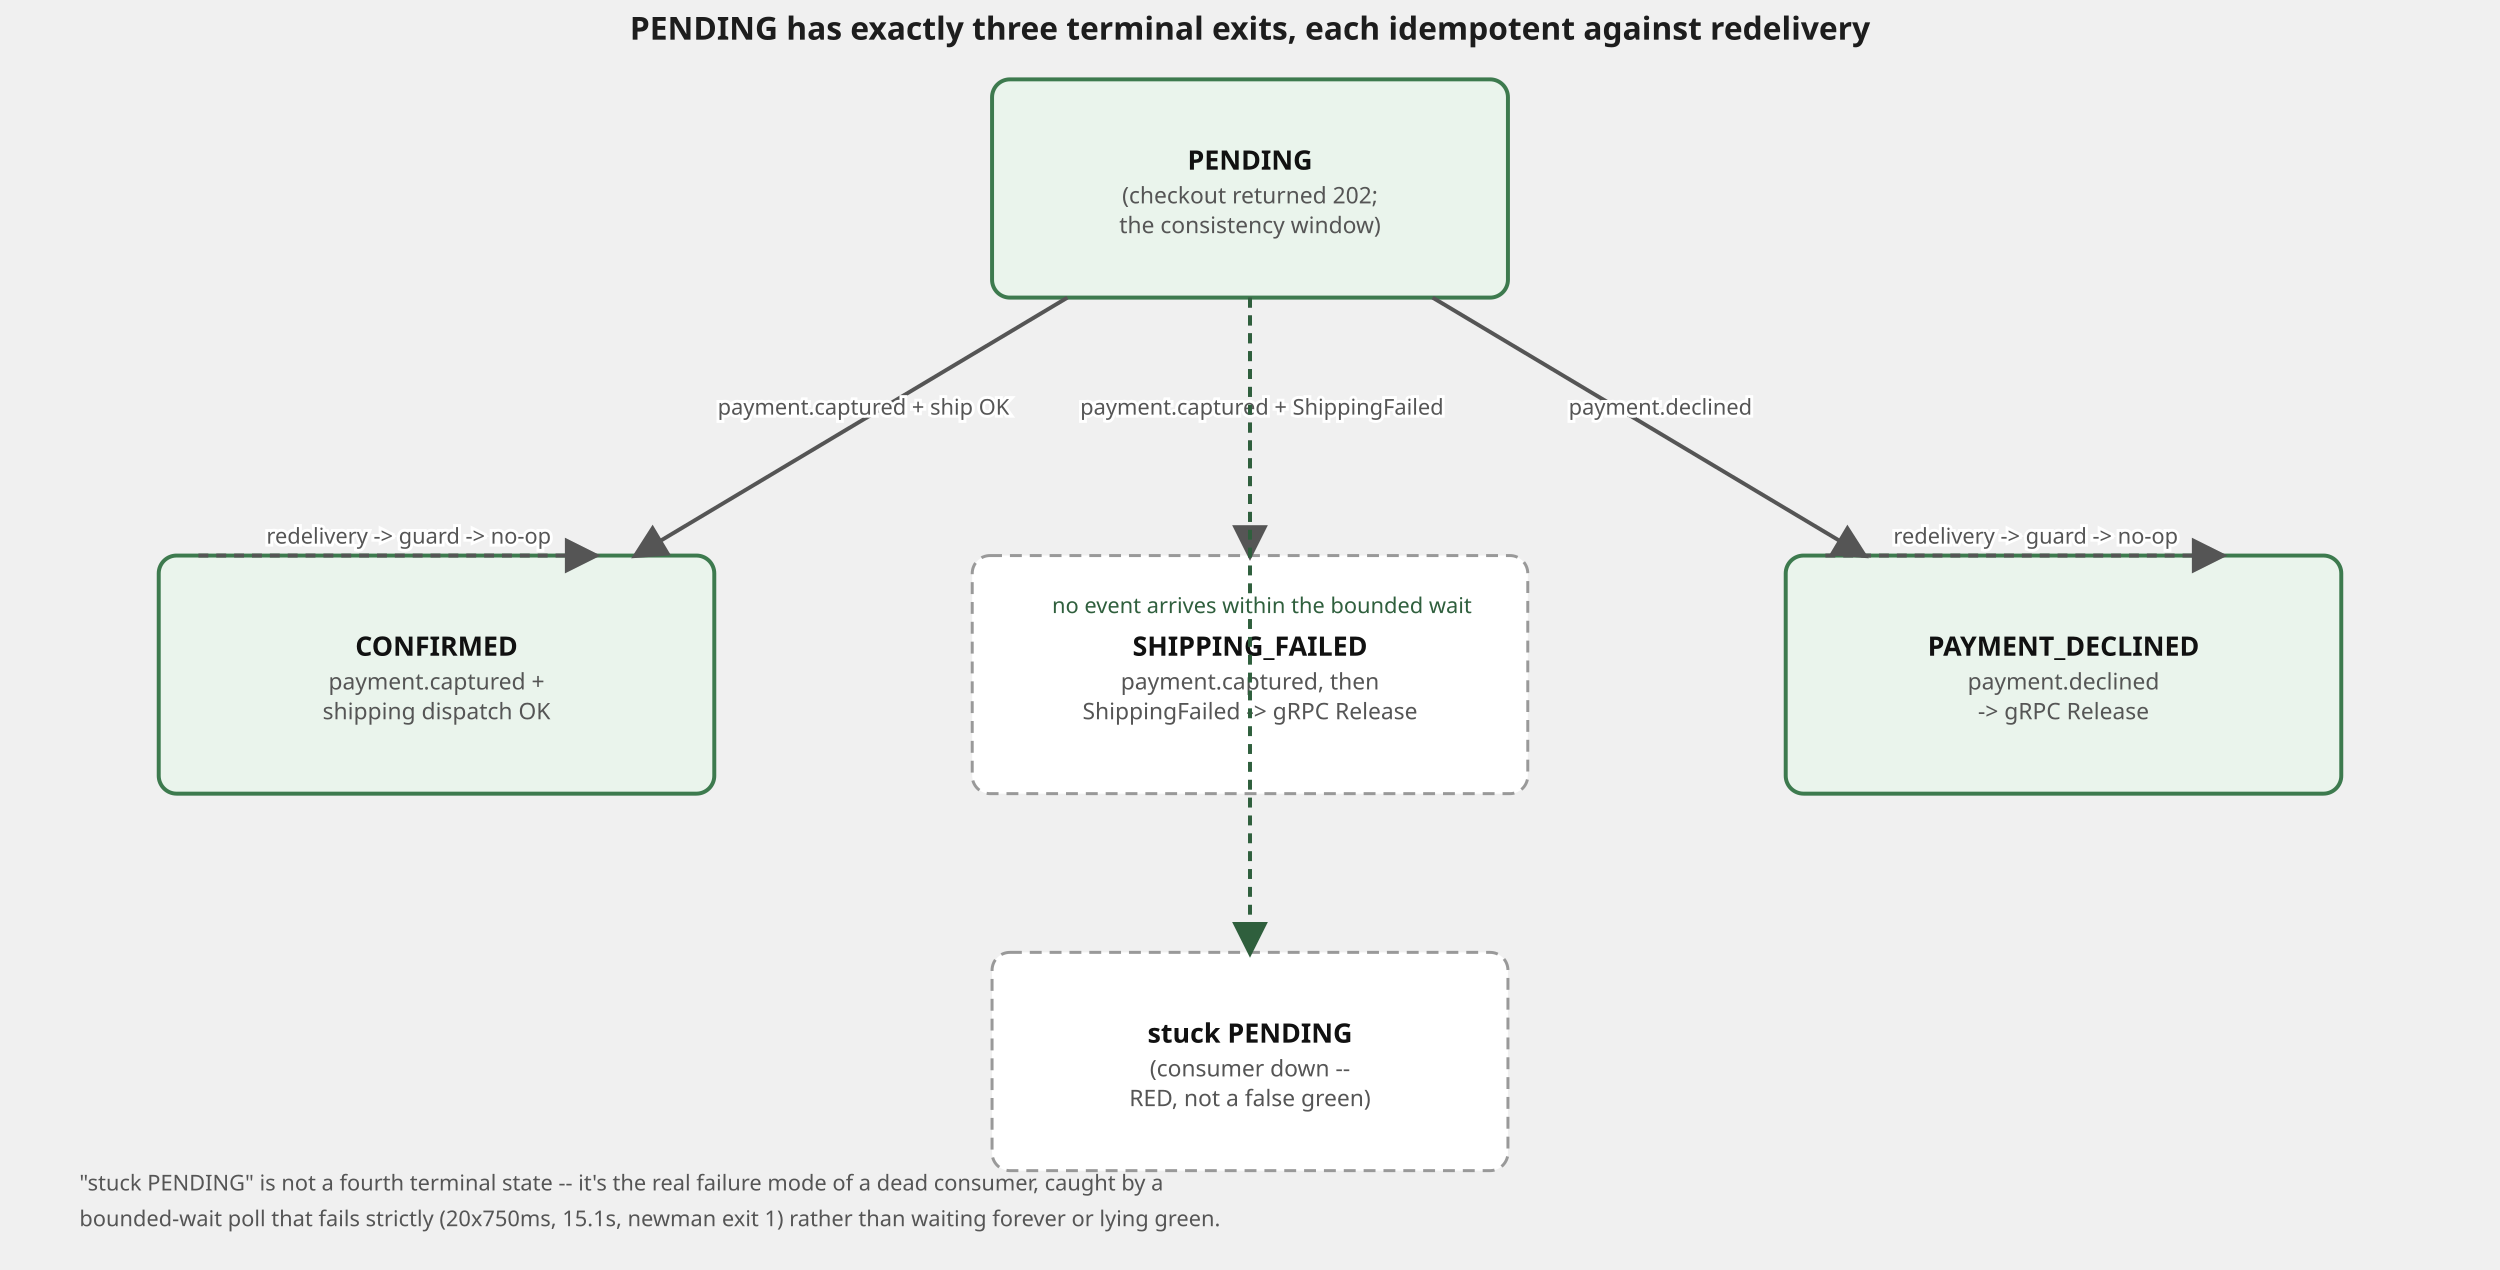
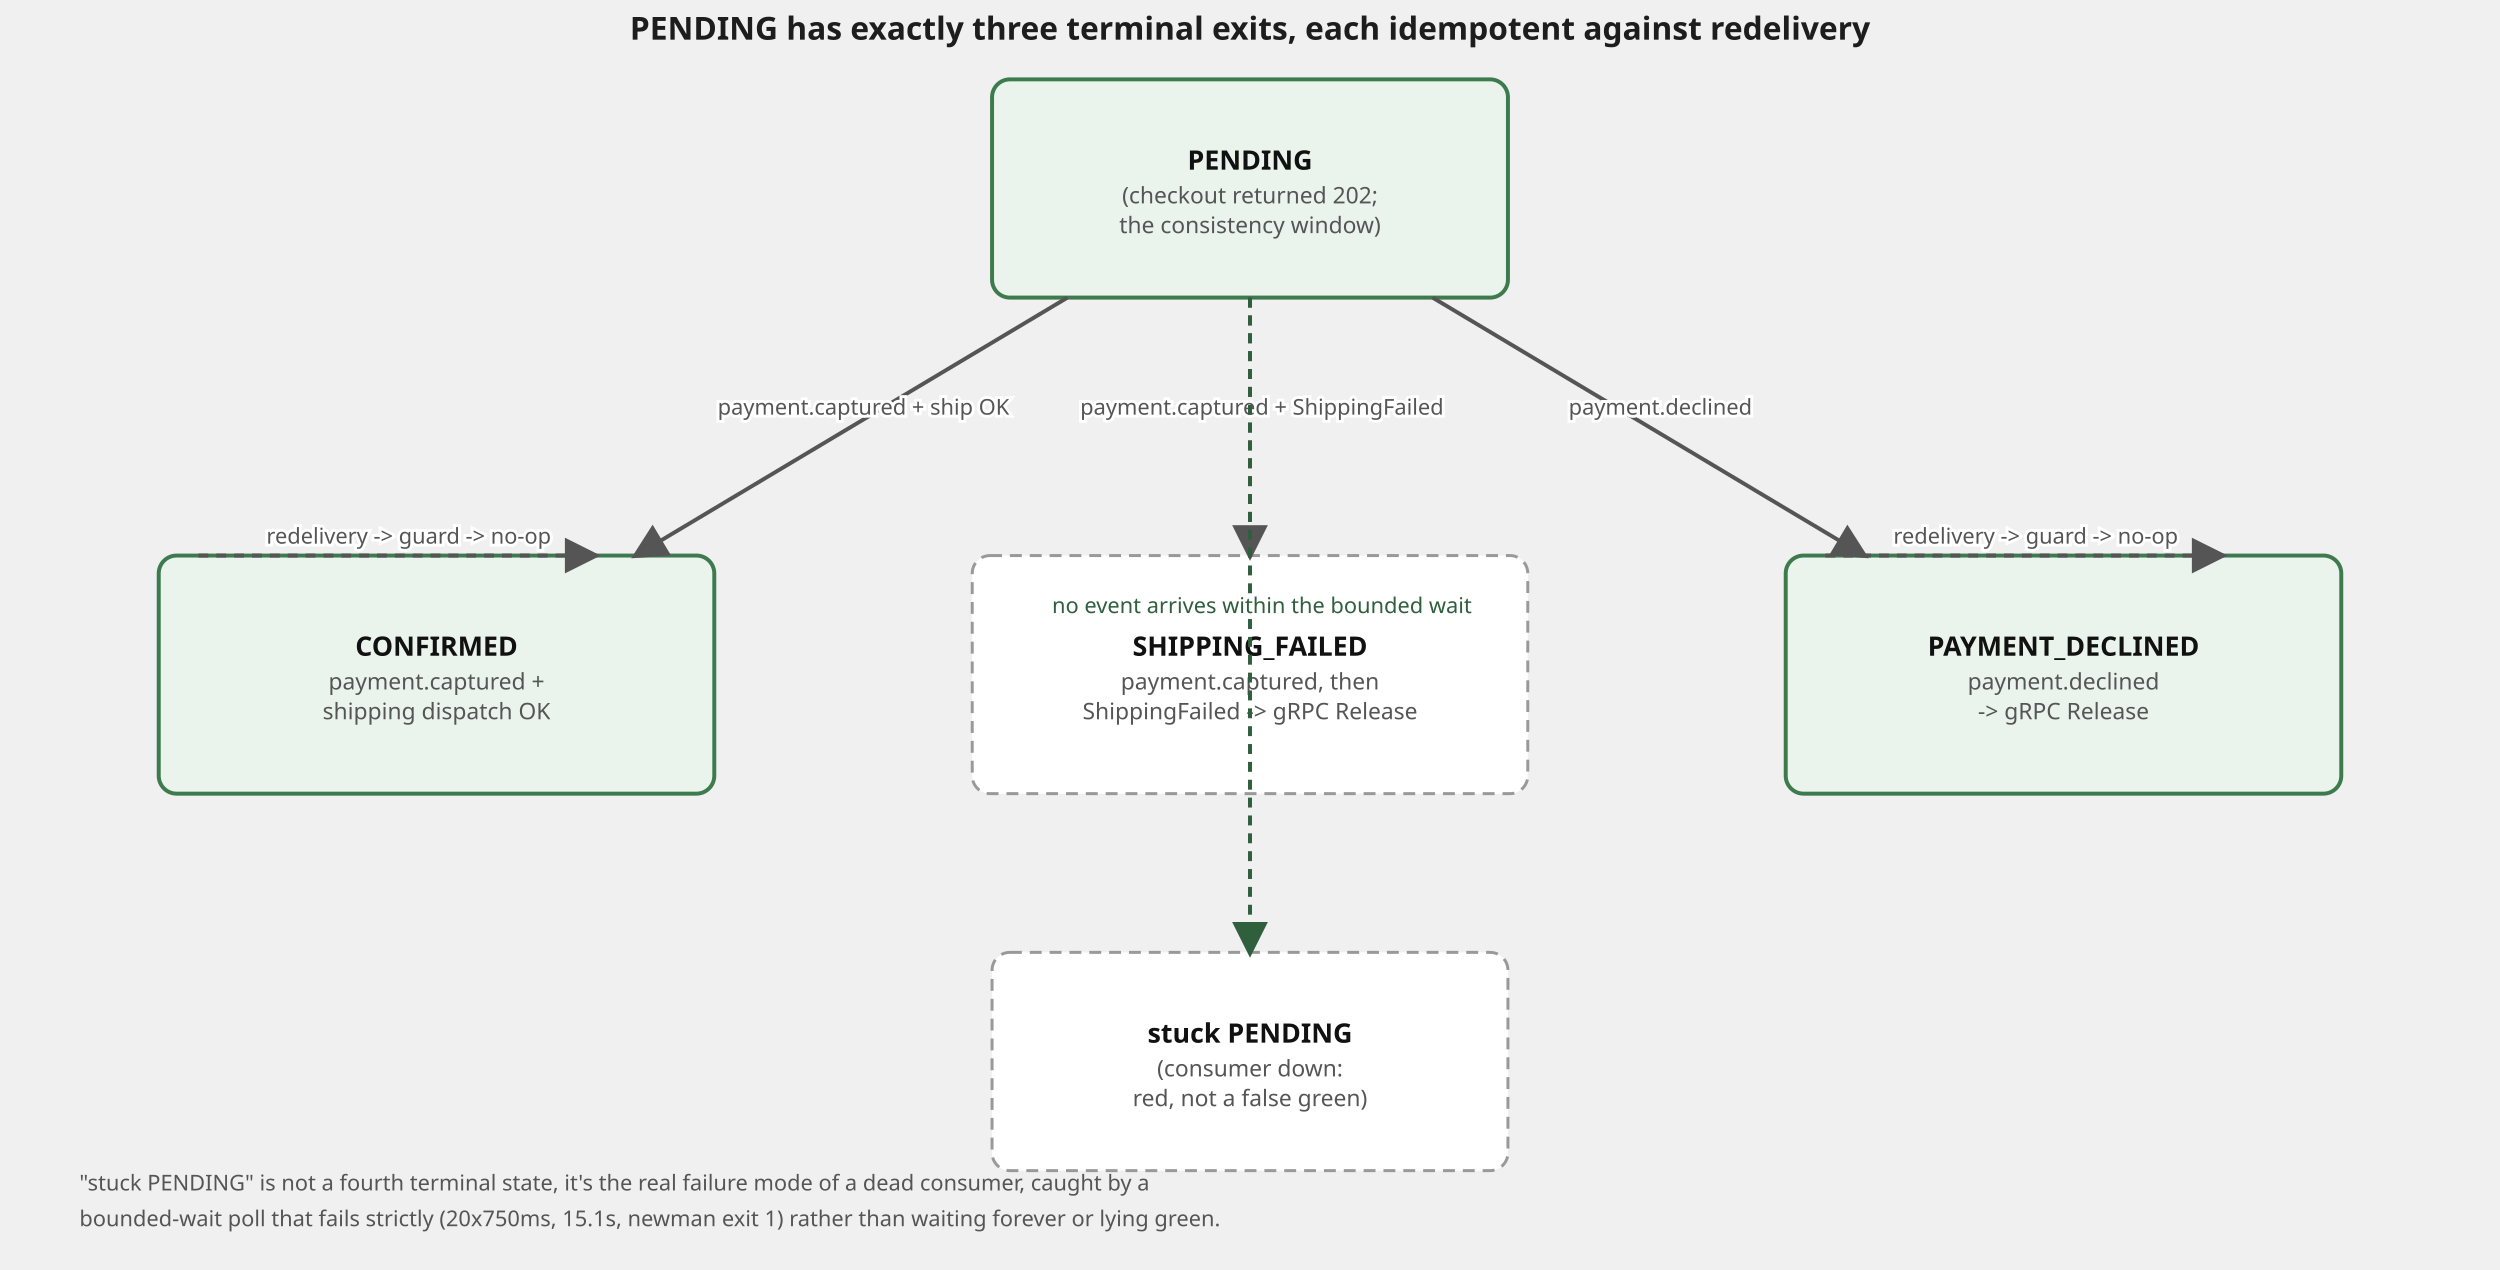
<svg xmlns="http://www.w3.org/2000/svg" viewBox="0 0 1260 640" font-family="'Red Hat Text', system-ui, sans-serif" role="img">
  <defs>
    <marker id="a" viewBox="0 0 10 10" refX="8.5" refY="5" markerWidth="9" markerHeight="9" orient="auto-start-reverse">
      <path d="M0,0 L10,5 L0,10 z" fill="#555" />
    </marker>
    <marker id="am" viewBox="0 0 10 10" refX="8.5" refY="5" markerWidth="9" markerHeight="9" orient="auto-start-reverse">
      <path d="M0,0 L10,5 L0,10 z" fill="#2f5f3d" />
    </marker>
  </defs>
  <rect x="500" y="40" width="260" height="110" rx="9" fill="#eaf4ec" stroke="#3d7a4e" stroke-width="2" />
  <text x="630.0" y="85.5" font-size="13.5" font-weight="700" fill="#111111" text-anchor="middle">PENDING</text>
  <text x="630.0" y="102.5" font-size="11.5" fill="#555555" text-anchor="middle">(checkout returned 202;</text>
  <text x="630.0" y="117.5" font-size="11.5" fill="#555555" text-anchor="middle">the consistency window)</text>
  <rect x="80" y="280" width="280" height="120" rx="9" fill="#eaf4ec" stroke="#3d7a4e" stroke-width="2" />
  <text x="220.0" y="330.5" font-size="13.5" font-weight="700" fill="#111111" text-anchor="middle">CONFIRMED</text>
  <text x="220.0" y="347.5" font-size="11.5" fill="#555555" text-anchor="middle">payment.captured +</text>
  <text x="220.0" y="362.5" font-size="11.5" fill="#555555" text-anchor="middle">shipping dispatch OK</text>
  <rect x="490" y="280" width="280" height="120" rx="9" fill="#ffffff" stroke="#999999" stroke-width="1.5" stroke-dasharray="6 4" />
  <text x="630.0" y="330.5" font-size="13.5" font-weight="700" fill="#111111" text-anchor="middle">SHIPPING_FAILED</text>
  <text x="630.0" y="347.5" font-size="11.5" fill="#555555" text-anchor="middle">payment.captured, then</text>
  <text x="630.0" y="362.5" font-size="11.5" fill="#555555" text-anchor="middle">ShippingFailed -&gt; gRPC Release</text>
  <rect x="900" y="280" width="280" height="120" rx="9" fill="#eaf4ec" stroke="#3d7a4e" stroke-width="2" />
  <text x="1040.0" y="330.5" font-size="13.5" font-weight="700" fill="#111111" text-anchor="middle">PAYMENT_DECLINED</text>
  <text x="1040.0" y="347.5" font-size="11.5" fill="#555555" text-anchor="middle">payment.declined</text>
  <text x="1040.0" y="362.5" font-size="11.5" fill="#555555" text-anchor="middle">-&gt; gRPC Release</text>
  <rect x="500" y="480" width="260" height="110" rx="9" fill="#ffffff" stroke="#999999" stroke-width="1.5" stroke-dasharray="6 4" />
  <text x="630.0" y="525.5" font-size="13.5" font-weight="700" fill="#111111" text-anchor="middle">stuck PENDING</text>
-   <text x="630.0" y="542.5" font-size="11.5" fill="#555555" text-anchor="middle">(consumer down --</text>
-   <text x="630.0" y="557.5" font-size="11.5" fill="#555555" text-anchor="middle">RED, not a false green)</text>
+   <text x="630.0" y="542.5" font-size="11.5" fill="#555555" text-anchor="middle">(consumer down:</text>
+   <text x="630.0" y="557.5" font-size="11.5" fill="#555555" text-anchor="middle">red, not a false green)</text>
  <path d="M537.959,150.0 L320.408,280.0" fill="none" stroke="#555" stroke-width="2" marker-end="url(#a)" />
  <text x="435.184" y="209.0" font-size="11" fill="#ffffff" stroke="#ffffff" stroke-width="3" paint-order="stroke" text-anchor="middle">payment.captured + ship OK</text>
  <text x="435.184" y="209.0" font-size="11" fill="#555" text-anchor="middle">payment.captured + ship OK</text>
  <path d="M630.0,150.0 L630.0,280.0" fill="none" stroke="#555" stroke-width="2" stroke-dasharray="5 4" marker-end="url(#a)" />
  <text x="636.0" y="209.0" font-size="11" fill="#ffffff" stroke="#ffffff" stroke-width="3" paint-order="stroke" text-anchor="middle">payment.captured + ShippingFailed</text>
  <text x="636.0" y="209.0" font-size="11" fill="#555" text-anchor="middle">payment.captured + ShippingFailed</text>
  <path d="M722.041,150.0 L939.592,280.0" fill="none" stroke="#555" stroke-width="2" marker-end="url(#a)" />
  <text x="836.816" y="209.0" font-size="11" fill="#ffffff" stroke="#ffffff" stroke-width="3" paint-order="stroke" text-anchor="middle">payment.declined</text>
  <text x="836.816" y="209.0" font-size="11" fill="#555" text-anchor="middle">payment.declined</text>
  <path d="M630.0,150.0 L630.0,480.0" fill="none" stroke="#2f5f3d" stroke-width="2" stroke-dasharray="5 4" marker-end="url(#am)" />
  <text x="636.0" y="309.0" font-size="11" fill="#ffffff" stroke="#ffffff" stroke-width="3" paint-order="stroke" text-anchor="middle">no event arrives within the bounded wait</text>
  <text x="636.0" y="309.0" font-size="11" fill="#2f5f3d" text-anchor="middle">no event arrives within the bounded wait</text>
  <path d="M100,280 L300,280" fill="none" stroke="#555" stroke-width="2" stroke-dasharray="5 4" marker-end="url(#a)" />
  <text x="206.0" y="274.0" font-size="11" fill="#ffffff" stroke="#ffffff" stroke-width="3" paint-order="stroke" text-anchor="middle">redelivery -&gt; guard -&gt; no-op</text>
  <text x="206.0" y="274.0" font-size="11" fill="#555" text-anchor="middle">redelivery -&gt; guard -&gt; no-op</text>
  <path d="M920,280 L1120,280" fill="none" stroke="#555" stroke-width="2" stroke-dasharray="5 4" marker-end="url(#a)" />
  <text x="1026.0" y="274.0" font-size="11" fill="#ffffff" stroke="#ffffff" stroke-width="3" paint-order="stroke" text-anchor="middle">redelivery -&gt; guard -&gt; no-op</text>
  <text x="1026.0" y="274.0" font-size="11" fill="#555" text-anchor="middle">redelivery -&gt; guard -&gt; no-op</text>
  <text x="630.0" y="20" font-size="16" fill="#1d1d1d" text-anchor="middle" font-weight="700">PENDING has exactly three terminal exits, each idempotent against redelivery</text>
-   <text x="40" y="600" font-size="11" fill="#555555" text-anchor="start">"stuck PENDING" is not a fourth terminal state -- it's the real failure mode of a dead consumer, caught by a</text>
+   <text x="40" y="600" font-size="11" fill="#555555" text-anchor="start">"stuck PENDING" is not a fourth terminal state, it's the real failure mode of a dead consumer, caught by a</text>
  <text x="40" y="618" font-size="11" fill="#555555" text-anchor="start">bounded-wait poll that fails strictly (20x750ms, 15.1s, newman exit 1) rather than waiting forever or lying green.</text>
</svg>
